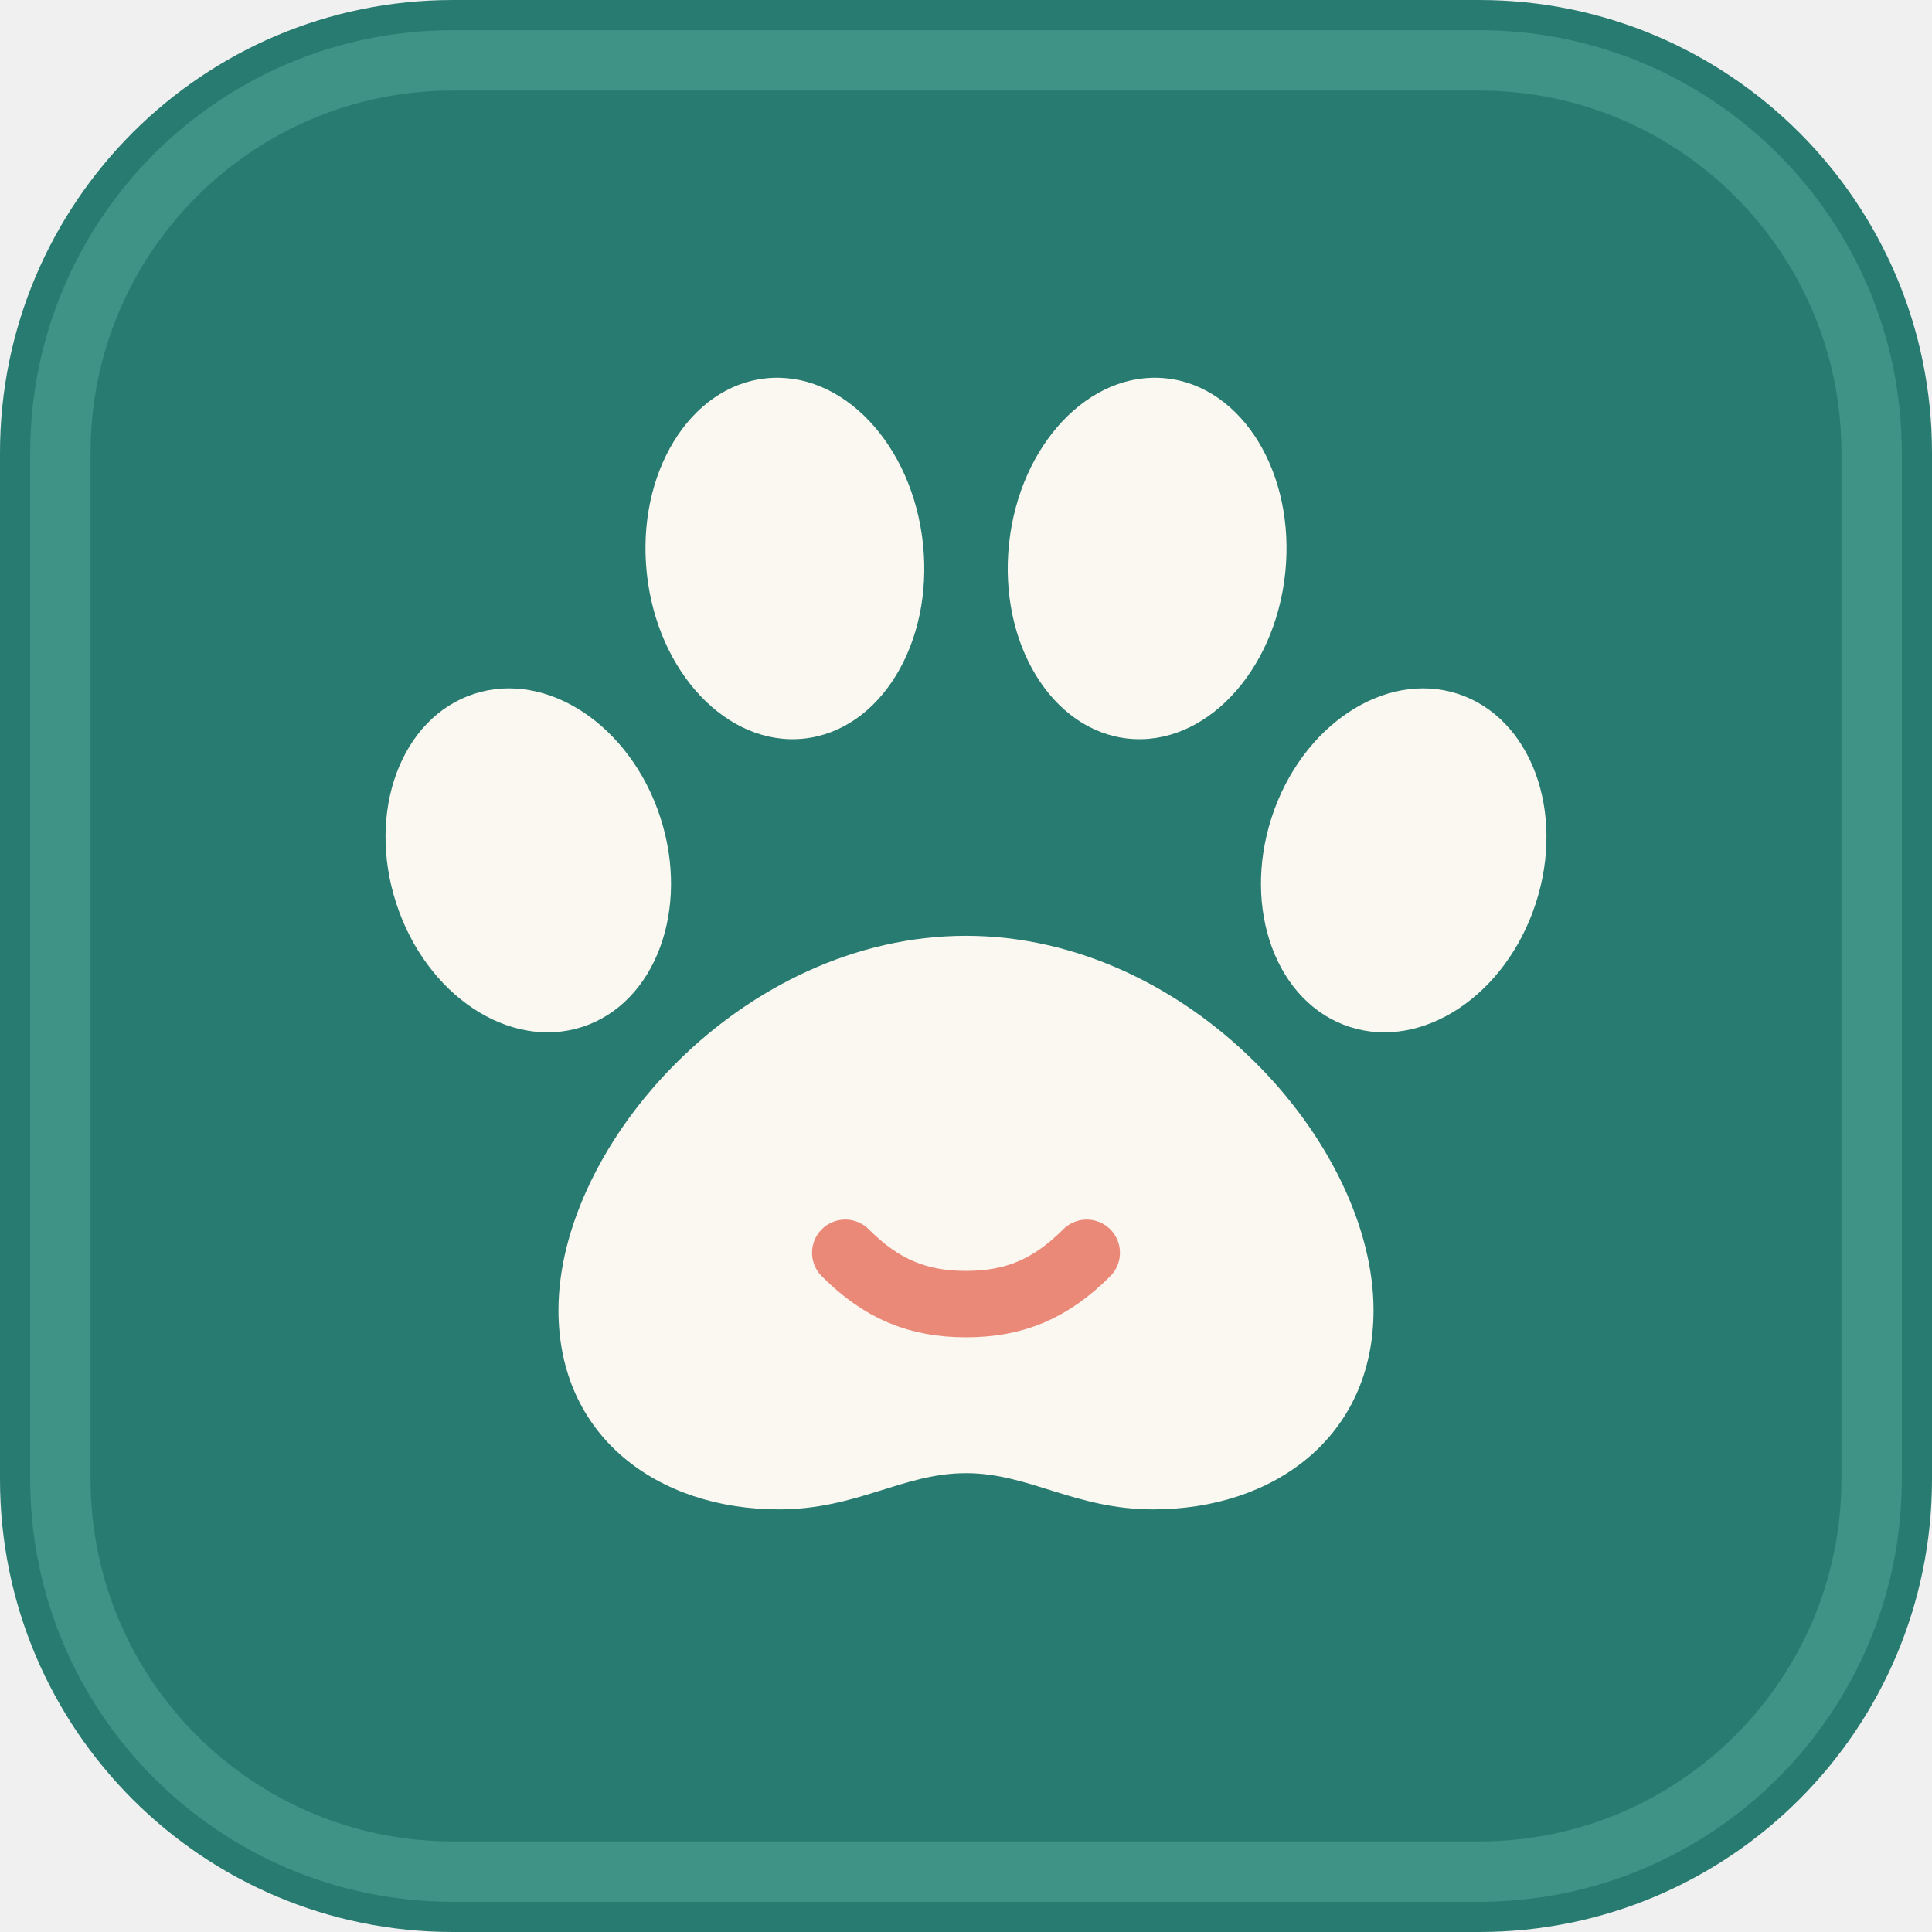
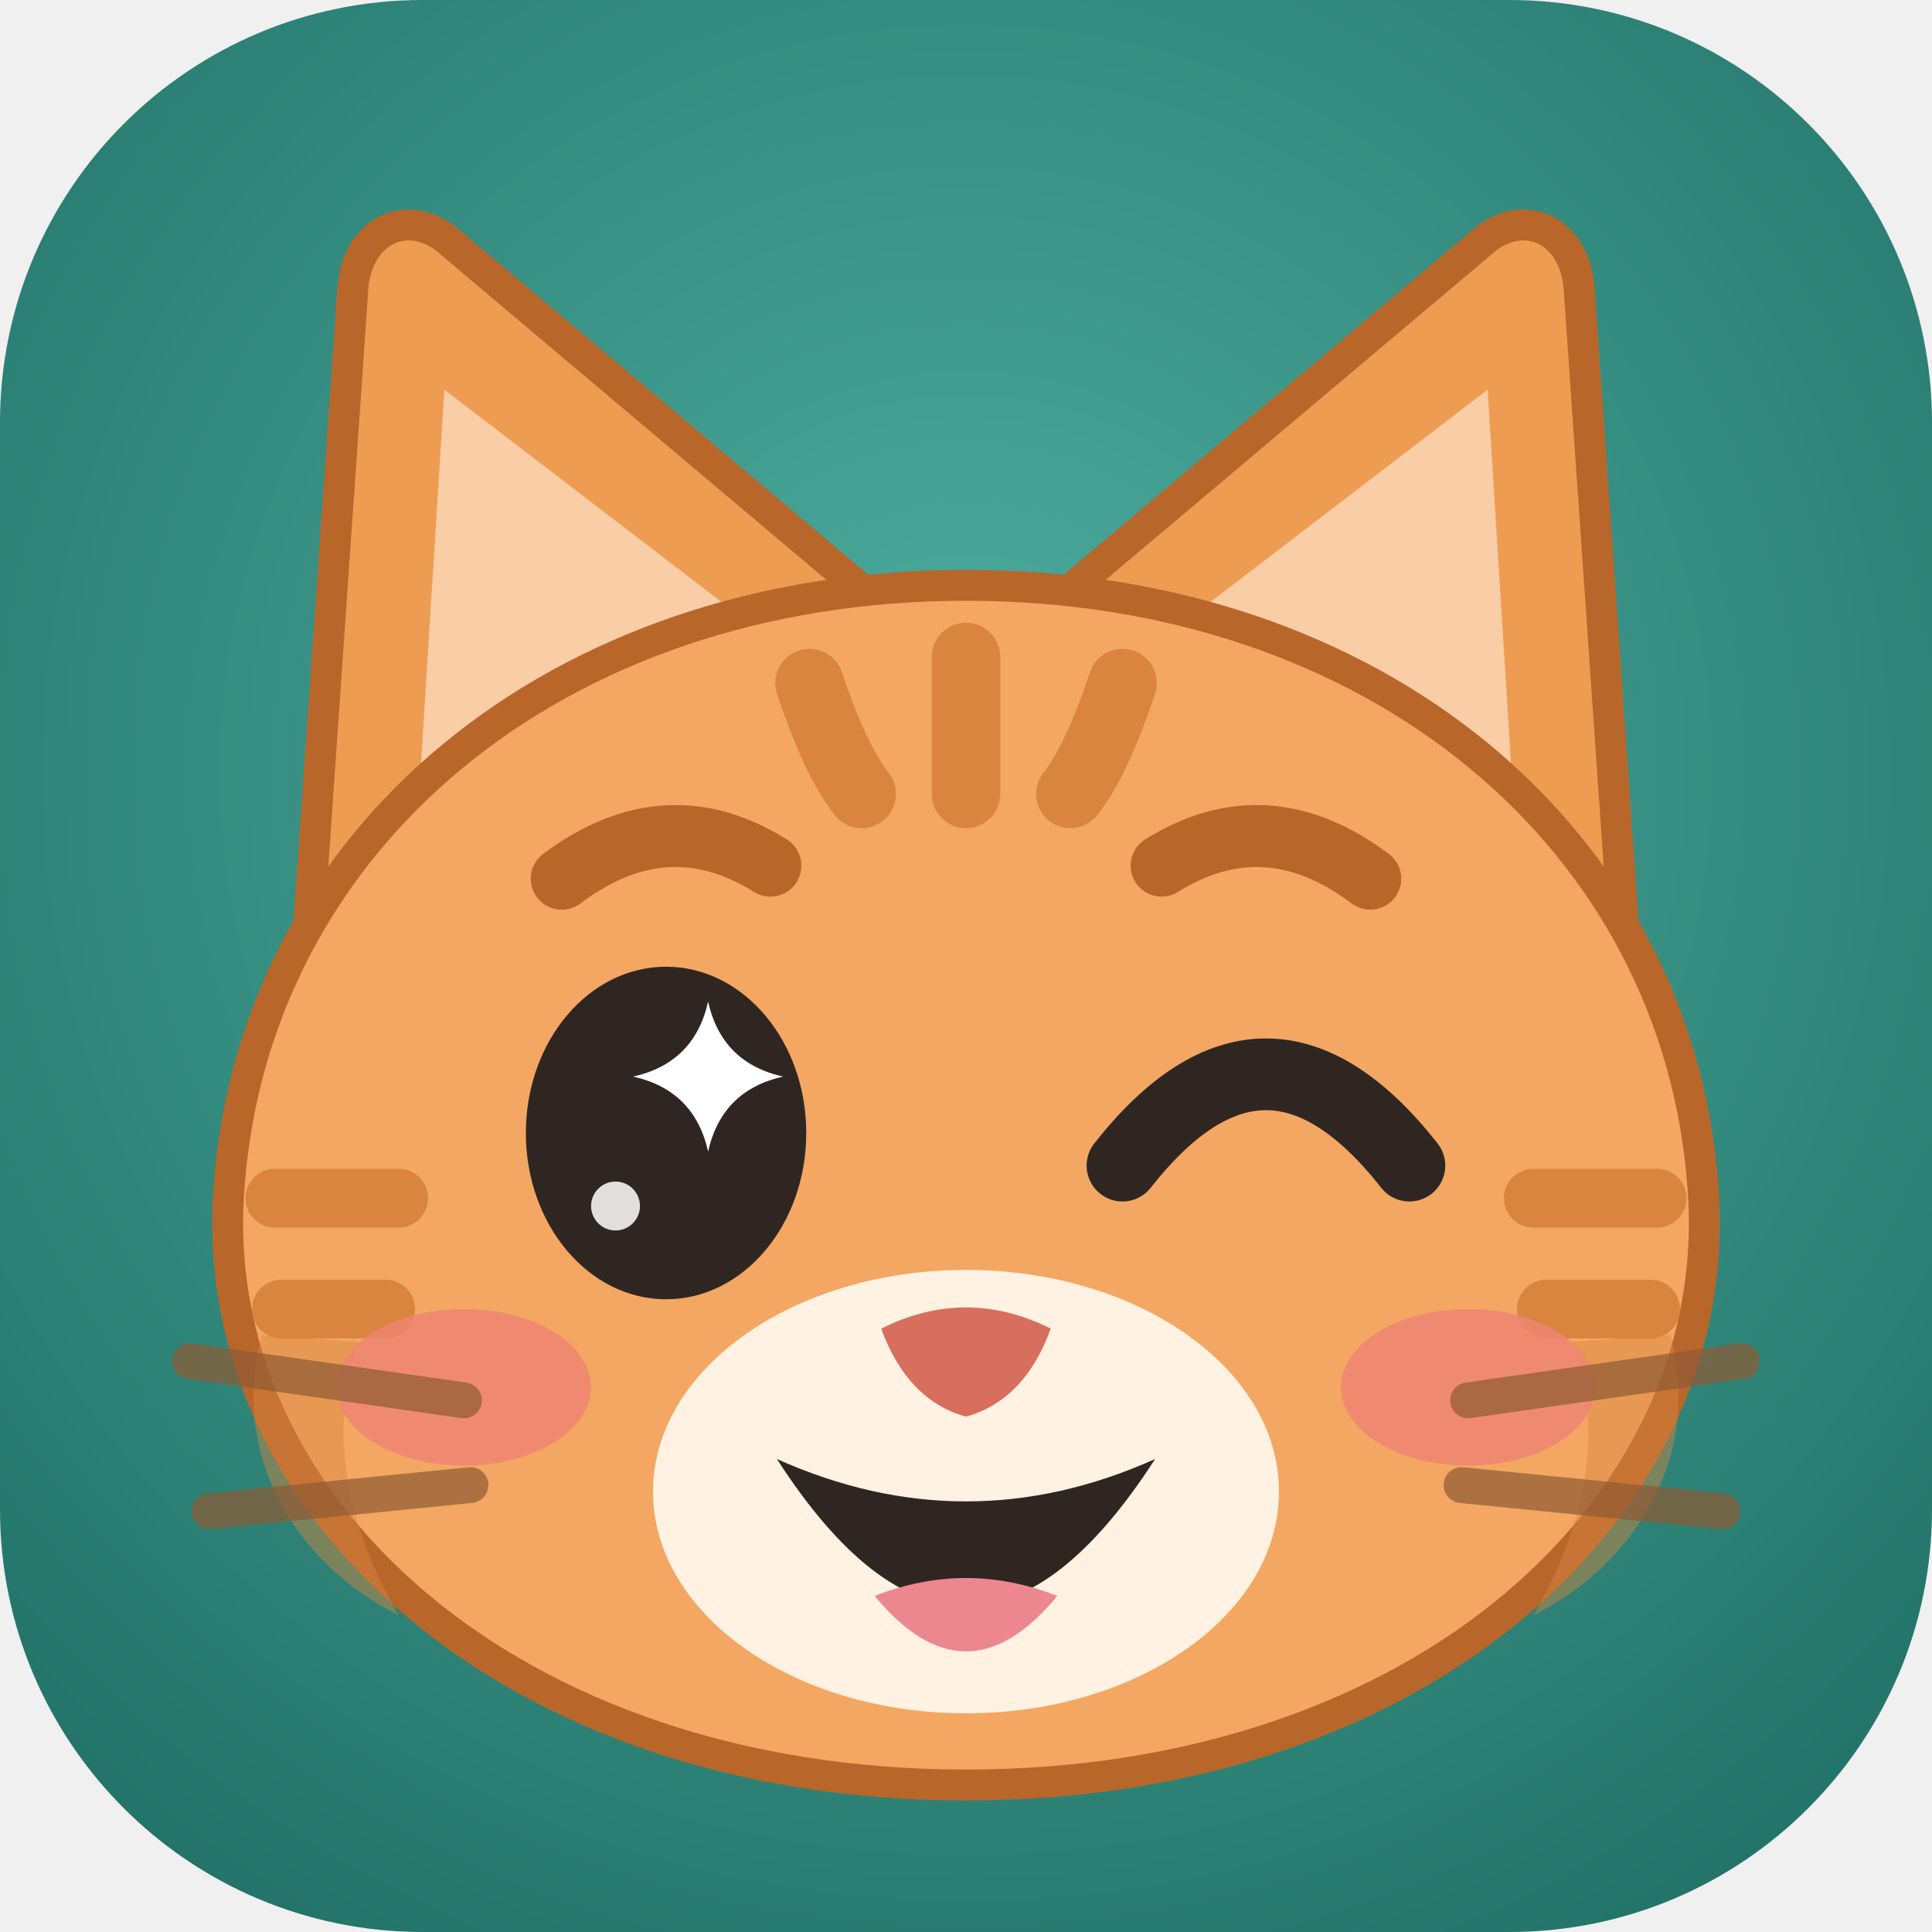
<svg xmlns="http://www.w3.org/2000/svg" viewBox="0 0 64 64">
-   <rect width="64" height="64" rx="15" fill="#287B70" />
-   <rect x="2" y="2" width="60" height="60" rx="13" fill="none" stroke="#3E9286" stroke-width="2" />
-   <g fill="#FBF8F1">
-     <path d="M32 31c-7.4 0-13.5 6.9-13.5 12.4 0 4.2 3.3 6.6 7.3 6.6 2.6 0 4.1-1.2 6.2-1.2s3.6 1.2 6.2 1.2c4 0 7.3-2.4 7.3-6.6C45.5 37.9 39.4 31 32 31Z" />
-     <ellipse cx="17.5" cy="28.5" rx="4.6" ry="5.8" transform="rotate(-18 17.5 28.5)" />
-     <ellipse cx="26" cy="18.5" rx="4.6" ry="6" transform="rotate(-6 26 18.5)" />
-     <ellipse cx="38" cy="18.5" rx="4.6" ry="6" transform="rotate(6 38 18.5)" />
-     <ellipse cx="46.5" cy="28.5" rx="4.6" ry="5.8" transform="rotate(18 46.5 28.5)" />
+   <defs>
+     <radialGradient id="pt-fav-bg" cx="50%" cy="40%" r="75%">
+       <stop offset="0" stop-color="#4DAE9F" />
+       <stop offset="1" stop-color="#1F6E64" />
+     </radialGradient>
+   </defs>
+   <rect width="64" height="64" rx="14" fill="url(#pt-fav-bg)" />
+   <g transform="translate(-2.56 -0.7) scale(1.08)">
+     <path d="M11.8 29.6 L13.2 9.4 C13.4 7.6 15 7 16.2 8.1 L29.6 19.4 Z" fill="#EE9C52" stroke="#B9662B" stroke-width="0.95" stroke-linejoin="round" />
+     <path d="M52.2 29.6 L50.8 9.4 C50.6 7.6 49 7 47.8 8.1 L34.4 19.4 Z" fill="#EE9C52" stroke="#B9662B" stroke-width="0.95" stroke-linejoin="round" />
+     <path d="M15.2 25.4 L16 12.6 L25.4 19.8 Z" fill="#F9CDA6" />
+     <path d="M48.8 25.4 L48 12.6 L38.6 19.8 Z" fill="#F9CDA6" />
+     <path d="M32 18.6 C44.6 18.6 53.8 26.4 54.6 37 C55.4 46.8 46 55.4 32 55.4 C18 55.4 8.6 46.8 9.4 37 C10.2 26.4 19.4 18.6 32 18.6 Z" fill="#F3A762" stroke="#B9662B" stroke-width="0.95" stroke-linejoin="round" />
+     <path d="M10.4 41.6 C9.4 45.2 11.4 48.6 14.6 50.2 C13 47.4 12.4 44.6 13.4 41.8 Z" fill="#D9843F" opacity="0.45" />
+     <path d="M53.6 41.6 C54.6 45.2 52.6 48.6 49.4 50.2 C51 47.4 51.6 44.6 50.6 41.8 Z" fill="#D9843F" opacity="0.45" />
+     <g stroke="#D9843F" stroke-width="2.1" stroke-linecap="round" fill="none">
+       <path d="M32 20.8 V25" />
+       <path d="M27.2 21.6 Q28 24 28.8 25" />
+       <path d="M36.8 21.6 Q36 24 35.2 25" />
+     </g>
+     <path d="M10.8 37.4 L14.6 37.4 M11 40.8 L14.2 40.8" stroke="#D9843F" stroke-width="1.8" stroke-linecap="round" fill="none" />
+     <path d="M53.2 37.4 L49.4 37.4 M53 40.8 L49.8 40.8" stroke="#D9843F" stroke-width="1.8" stroke-linecap="round" fill="none" />
+     <ellipse cx="16.6" cy="43.2" rx="3.9" ry="2.4" fill="#EF8572" opacity="0.85" />
+     <ellipse cx="47.4" cy="43.2" rx="3.9" ry="2.4" fill="#EF8572" opacity="0.85" />
+     <ellipse cx="32" cy="46.4" rx="9.6" ry="6.8" fill="#FFF2E2" />
+     <path d="M8.2 42.4 L16.6 43.6 M8.8 47 L16.8 46.2" stroke="#8F5A33" stroke-width="1.1" stroke-linecap="round" opacity="0.7" fill="none" />
+     <path d="M55.8 42.4 L47.4 43.6 M55.2 47 L47.2 46.2" stroke="#8F5A33" stroke-width="1.1" stroke-linecap="round" opacity="0.7" fill="none" />
+     <path d="M29.4 41.4 Q32 40.1 34.6 41.4 Q33.8 43.6 32 44.1 Q30.2 43.6 29.4 41.4 Z" fill="#D86E5E" />
+     <ellipse cx="22.8" cy="35.4" rx="4.3" ry="5.1" fill="#2F2622" />
+     <path d="M24.09 31.37 Q24.51 33.25 26.39 33.67 Q24.51 34.09 24.09 35.97 Q23.67 34.09 21.79 33.67 Q23.67 33.25 24.09 31.37 Z" fill="#fff" />
+     <circle cx="21.25" cy="37.64" r="0.75" fill="#fff" opacity="0.85" />
+     <path d="M36.8 36.4 Q41.2 30.8 45.6 36.4" stroke="#2F2622" stroke-width="2.2" stroke-linecap="round" fill="none" />
+     <g stroke="#B9662B" stroke-width="1.9" stroke-linecap="round" fill="none">
+       <path d="M19.6 27.6 Q22.8 25.2 26 27.2" />
+       <path d="M38 27.2 Q41.2 25.2 44.4 27.6" />
+     </g>
+     <path d="M26.2 45.4 Q32 54.4 37.8 45.4 Q32 48 26.2 45.4 Z" fill="#2F2622" />
+     <path d="M29.2 49.6 Q32 53 34.8 49.6 Q32 48.5 29.2 49.6 Z" fill="#EC8790" />
  </g>
-   <path d="M28 41.5c1.2 1.2 2.4 1.7 4 1.7s2.8-.5 4-1.7" fill="none" stroke="#EB8978" stroke-width="2.2" stroke-linecap="round" />
</svg>
